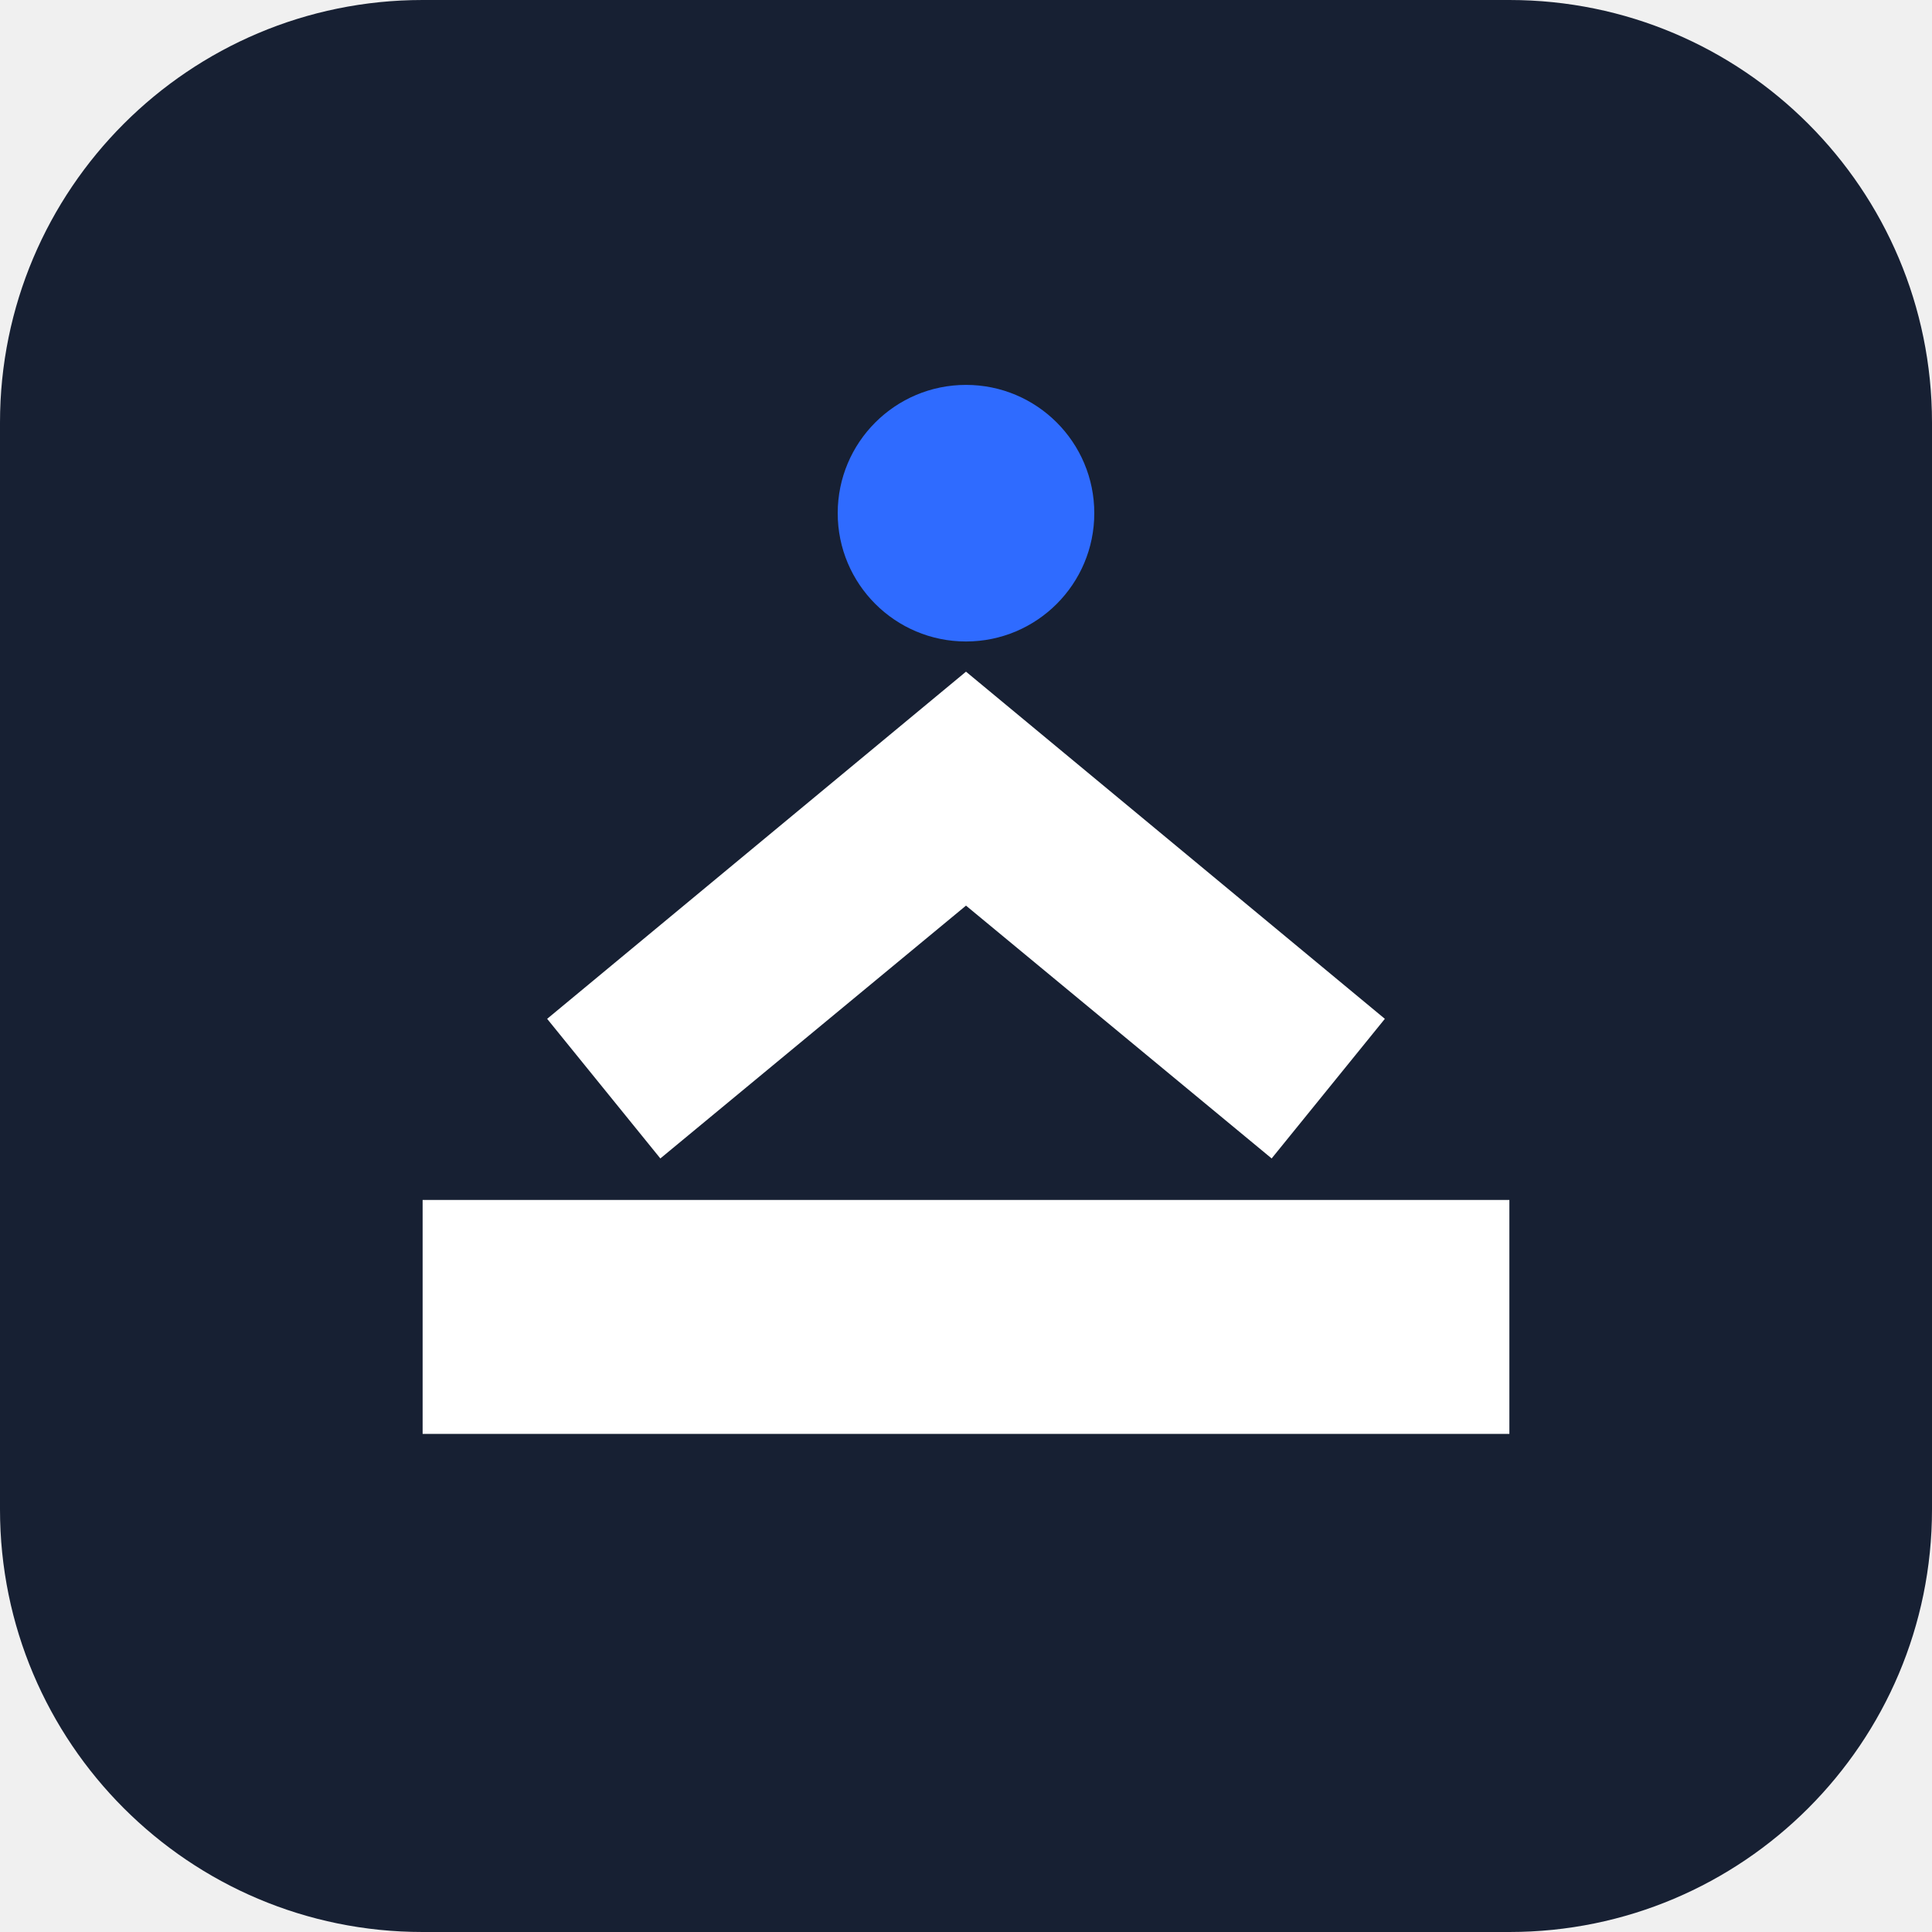
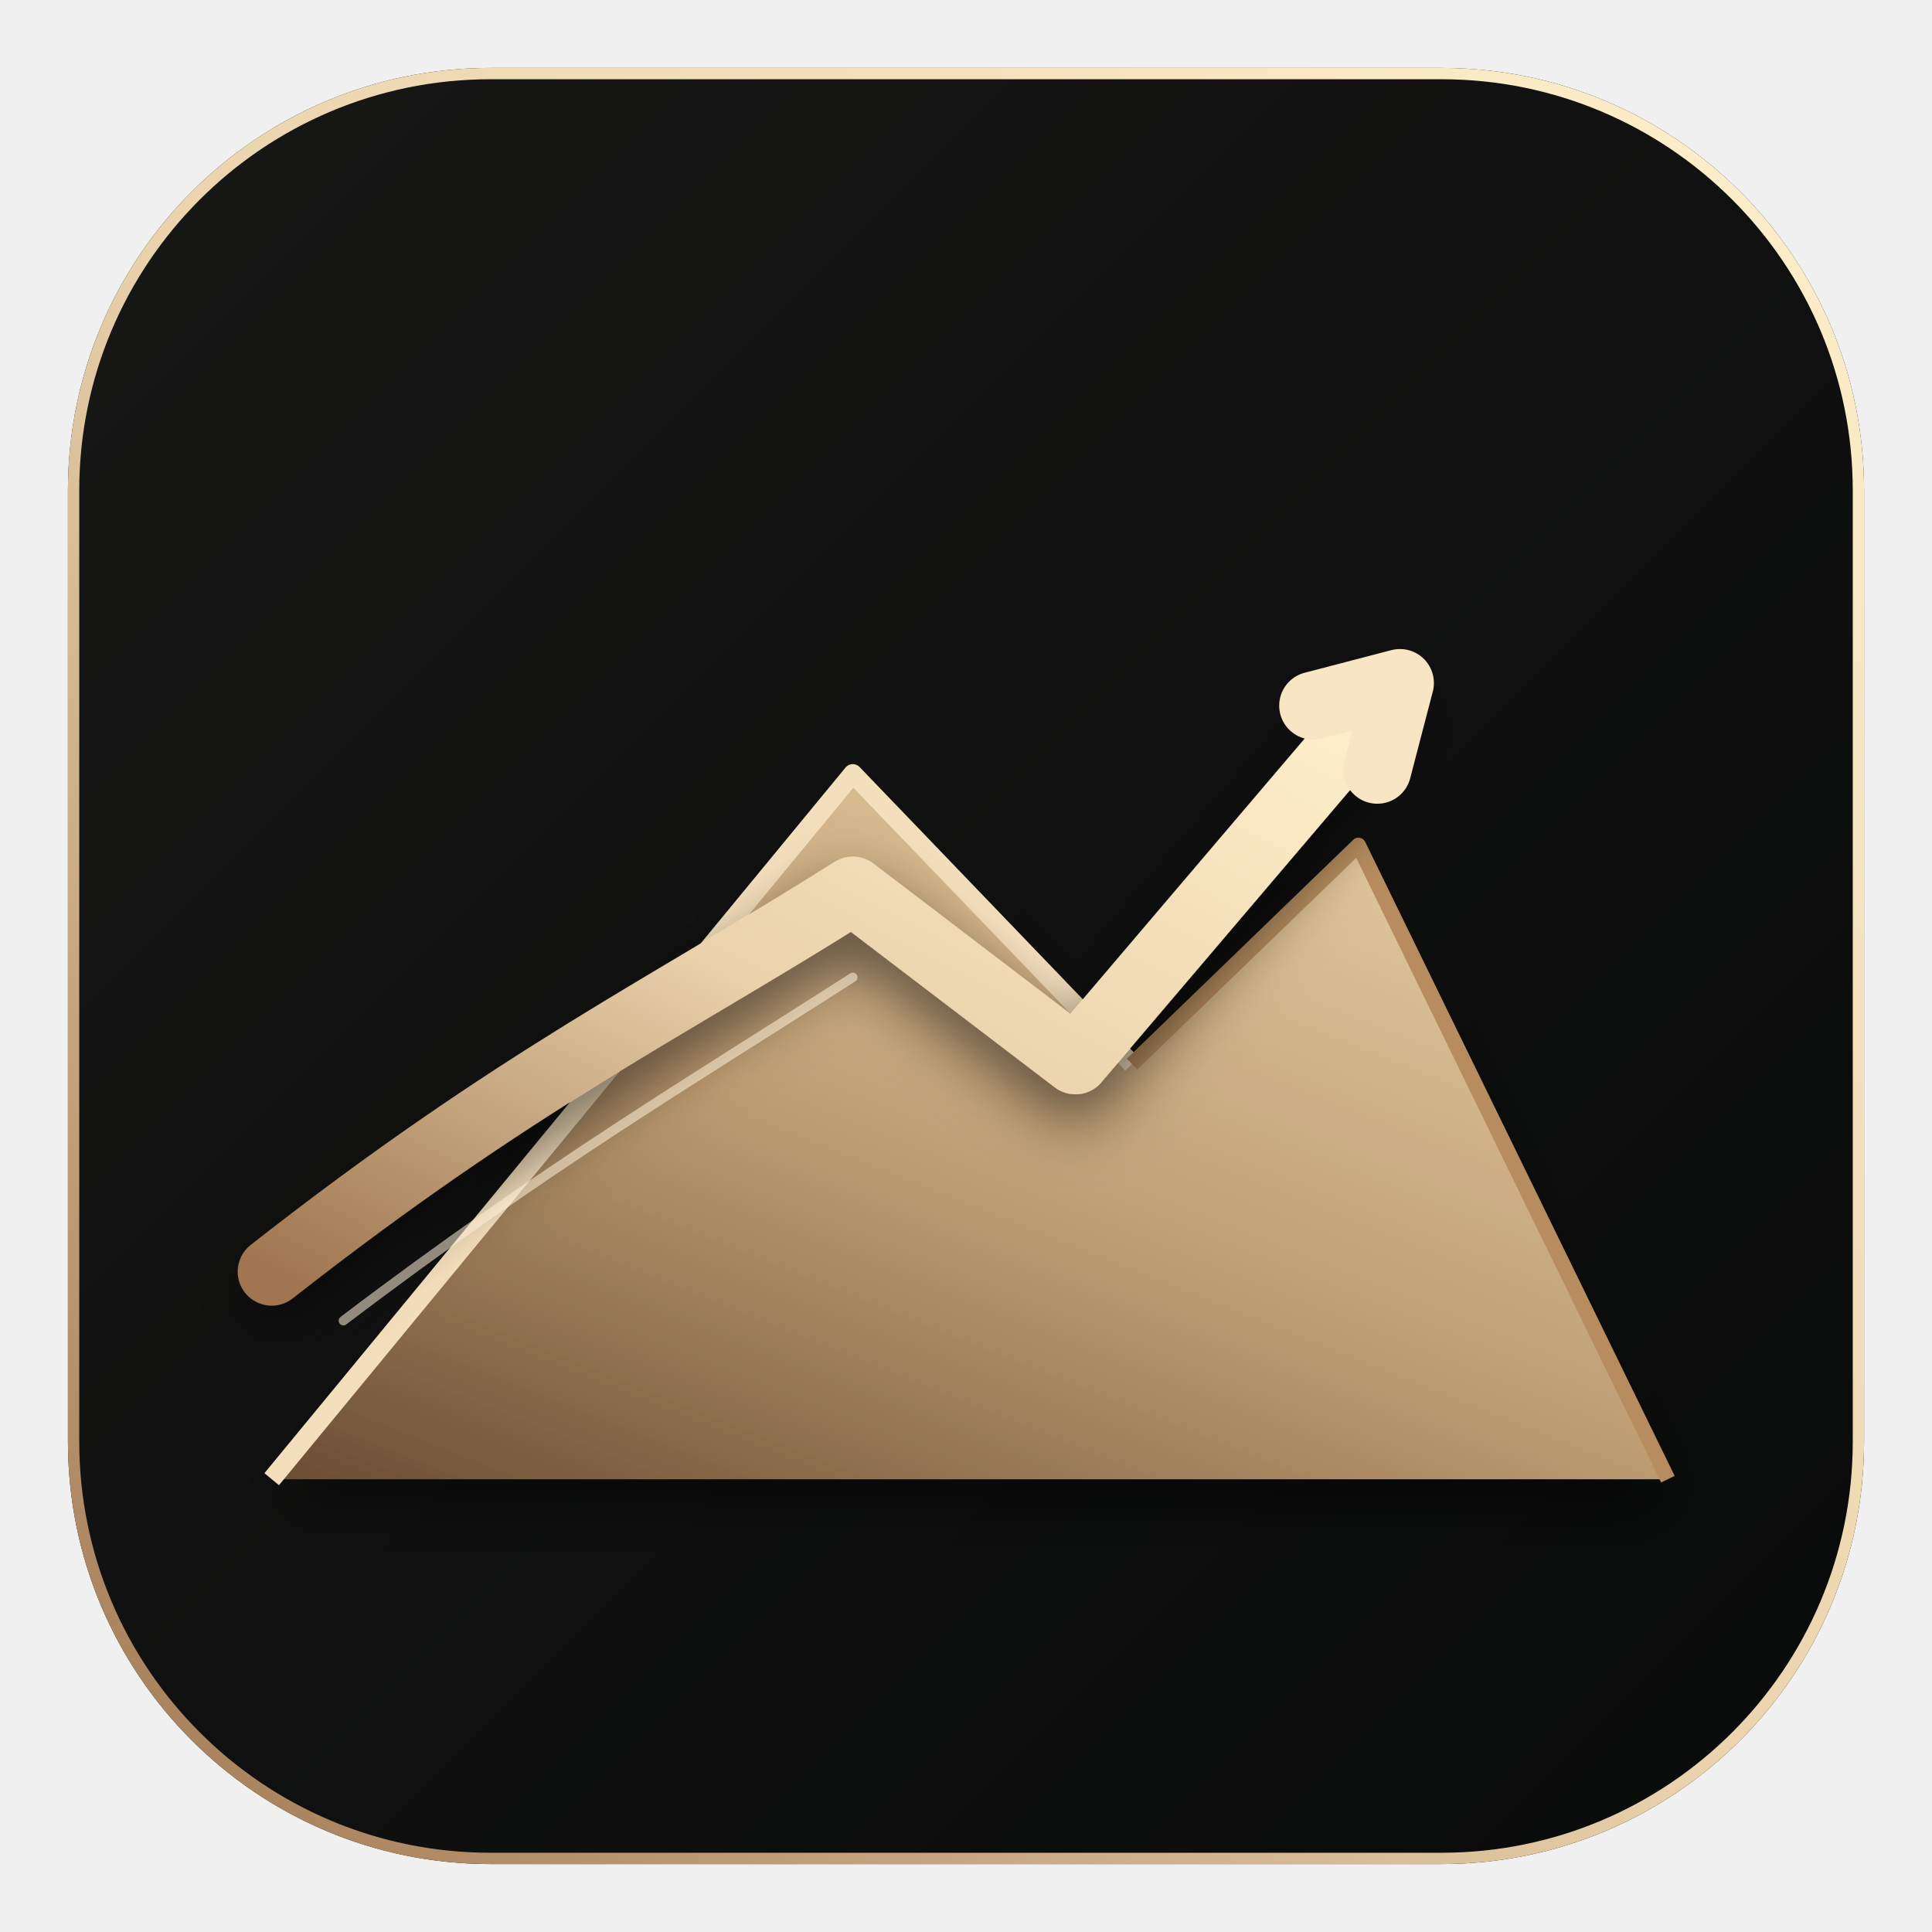
<svg xmlns="http://www.w3.org/2000/svg" viewBox="0 0 512 512">
-   <rect width="512" height="512" rx="112" fill="#172033" />
-   <path d="M112 318h288v62H112zM145 270l111-92 111 92-30 37-81-67-81 67z" fill="#fff" />
-   <circle cx="256" cy="136" r="34" fill="#2f6bff" />
+   <defs>
+     <linearGradient id="bg" x1="0" y1="0" x2="1" y2="1">
+       <stop offset="0" stop-color="#171716" />
+       <stop offset="1" stop-color="#090a0a" />
+     </linearGradient>
+     <linearGradient id="gold" x1="0" y1="1" x2="1" y2="0">
+       <stop offset="0" stop-color="#9f7650" />
+       <stop offset=".48" stop-color="#ead3ad" />
+       <stop offset="1" stop-color="#fff0cc" />
+     </linearGradient>
+     <linearGradient id="mountain" x1="0" y1="1" x2=".8" y2="0">
+       <stop offset="0" stop-color="#6f4f35" />
+       <stop offset=".5" stop-color="#c7a477" />
+       <stop offset="1" stop-color="#f1d6aa" />
+     </linearGradient>
+     <filter id="shadow" x="-30%" y="-30%" width="160%" height="160%">
+       <feDropShadow dx="0" dy="7" stdDeviation="8" flood-color="#000" flood-opacity=".55" />
+     </filter>
+   </defs>
+   <rect x="18" y="18" width="476" height="476" rx="112" fill="url(#bg)" />
+   <rect x="19.5" y="19.5" width="473" height="473" rx="110.5" fill="none" stroke="url(#gold)" stroke-width="3" />
+   <path d="M72 392 L226 205 L300 282 L360 224 L442 392 Z" fill="url(#mountain)" opacity=".95" filter="url(#shadow)" />
+   <path d="M72 392 L226 205 L300 282" fill="none" stroke="#f4dfbc" stroke-width="5" stroke-linejoin="round" />
+   <path d="M300 282 L360 224 L442 392" fill="none" stroke="#b78d5f" stroke-width="4" stroke-linejoin="round" />
+   <path d="M72 337 C137 286 177 267 226 236 L285 281 L365 187" fill="none" stroke="url(#gold)" stroke-width="18" stroke-linecap="round" stroke-linejoin="round" filter="url(#shadow)" />
+   <path d="M348 187 L371 181 L365 204" fill="none" stroke="#f7e5c4" stroke-width="18" stroke-linecap="round" stroke-linejoin="round" />
+   <path d="M91 350 C145 309 184 286 226 259" fill="none" stroke="#fff3d9" stroke-width="2.5" opacity=".55" stroke-linecap="round" />
</svg>
